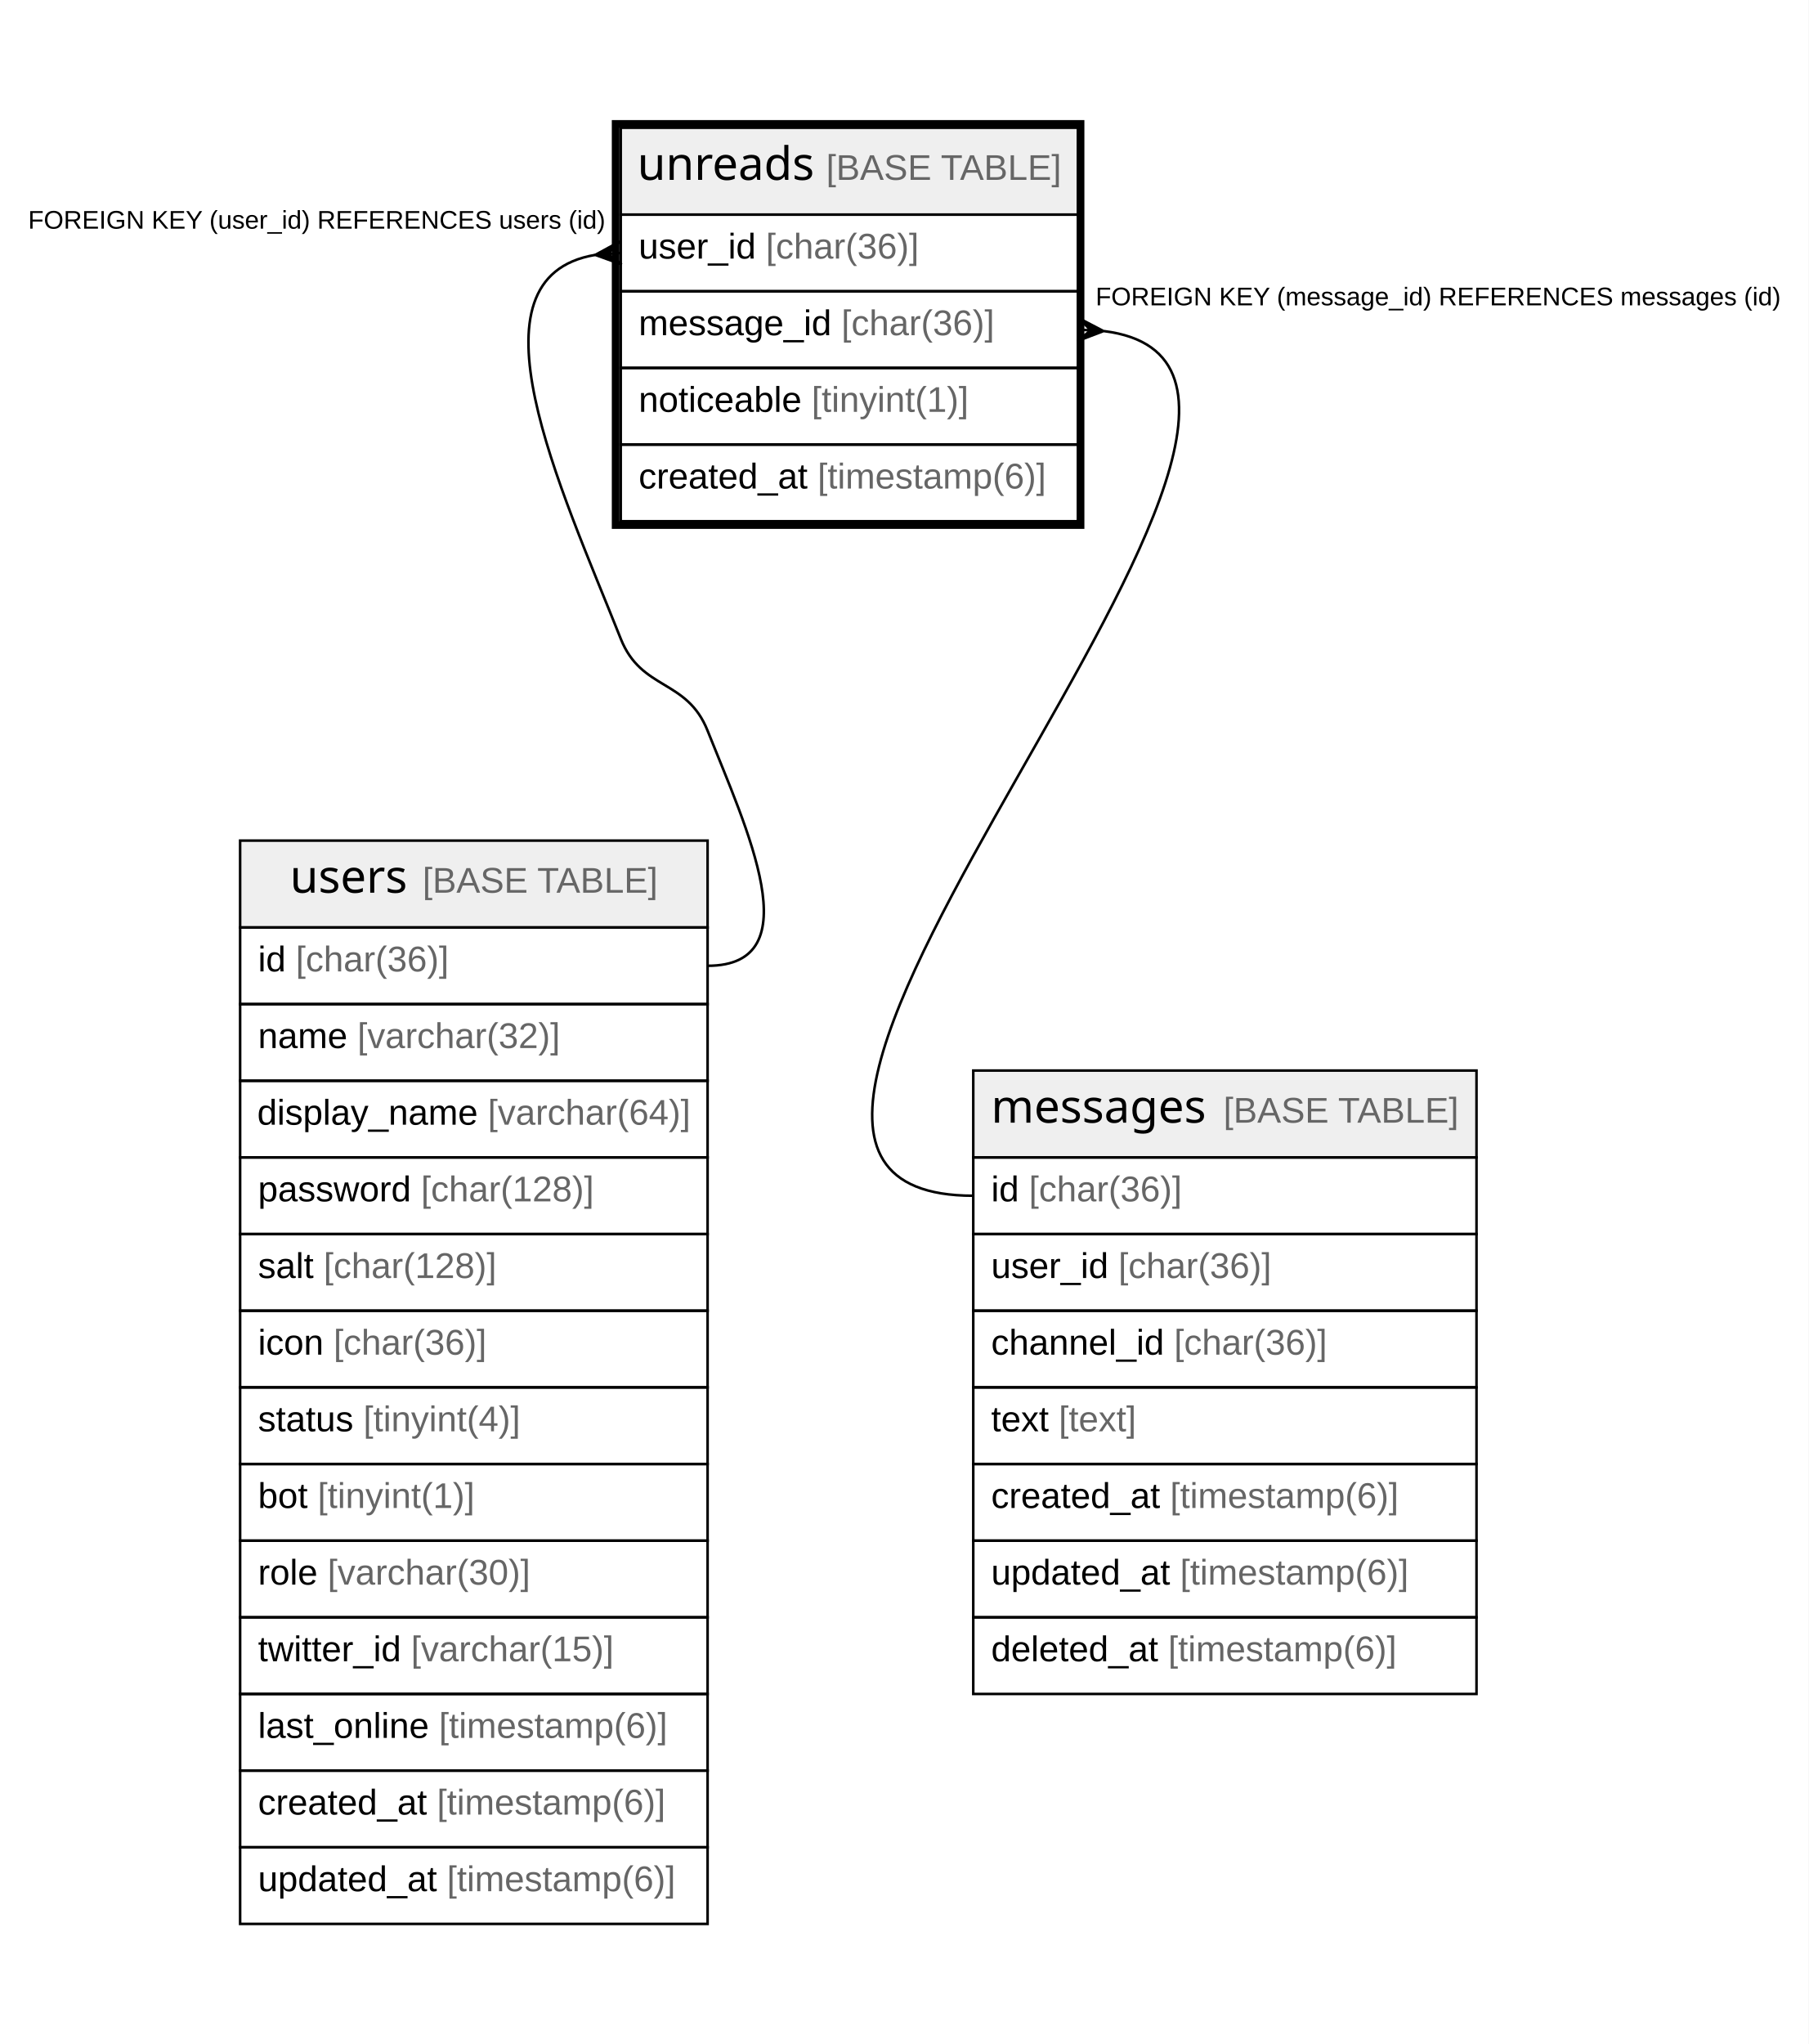
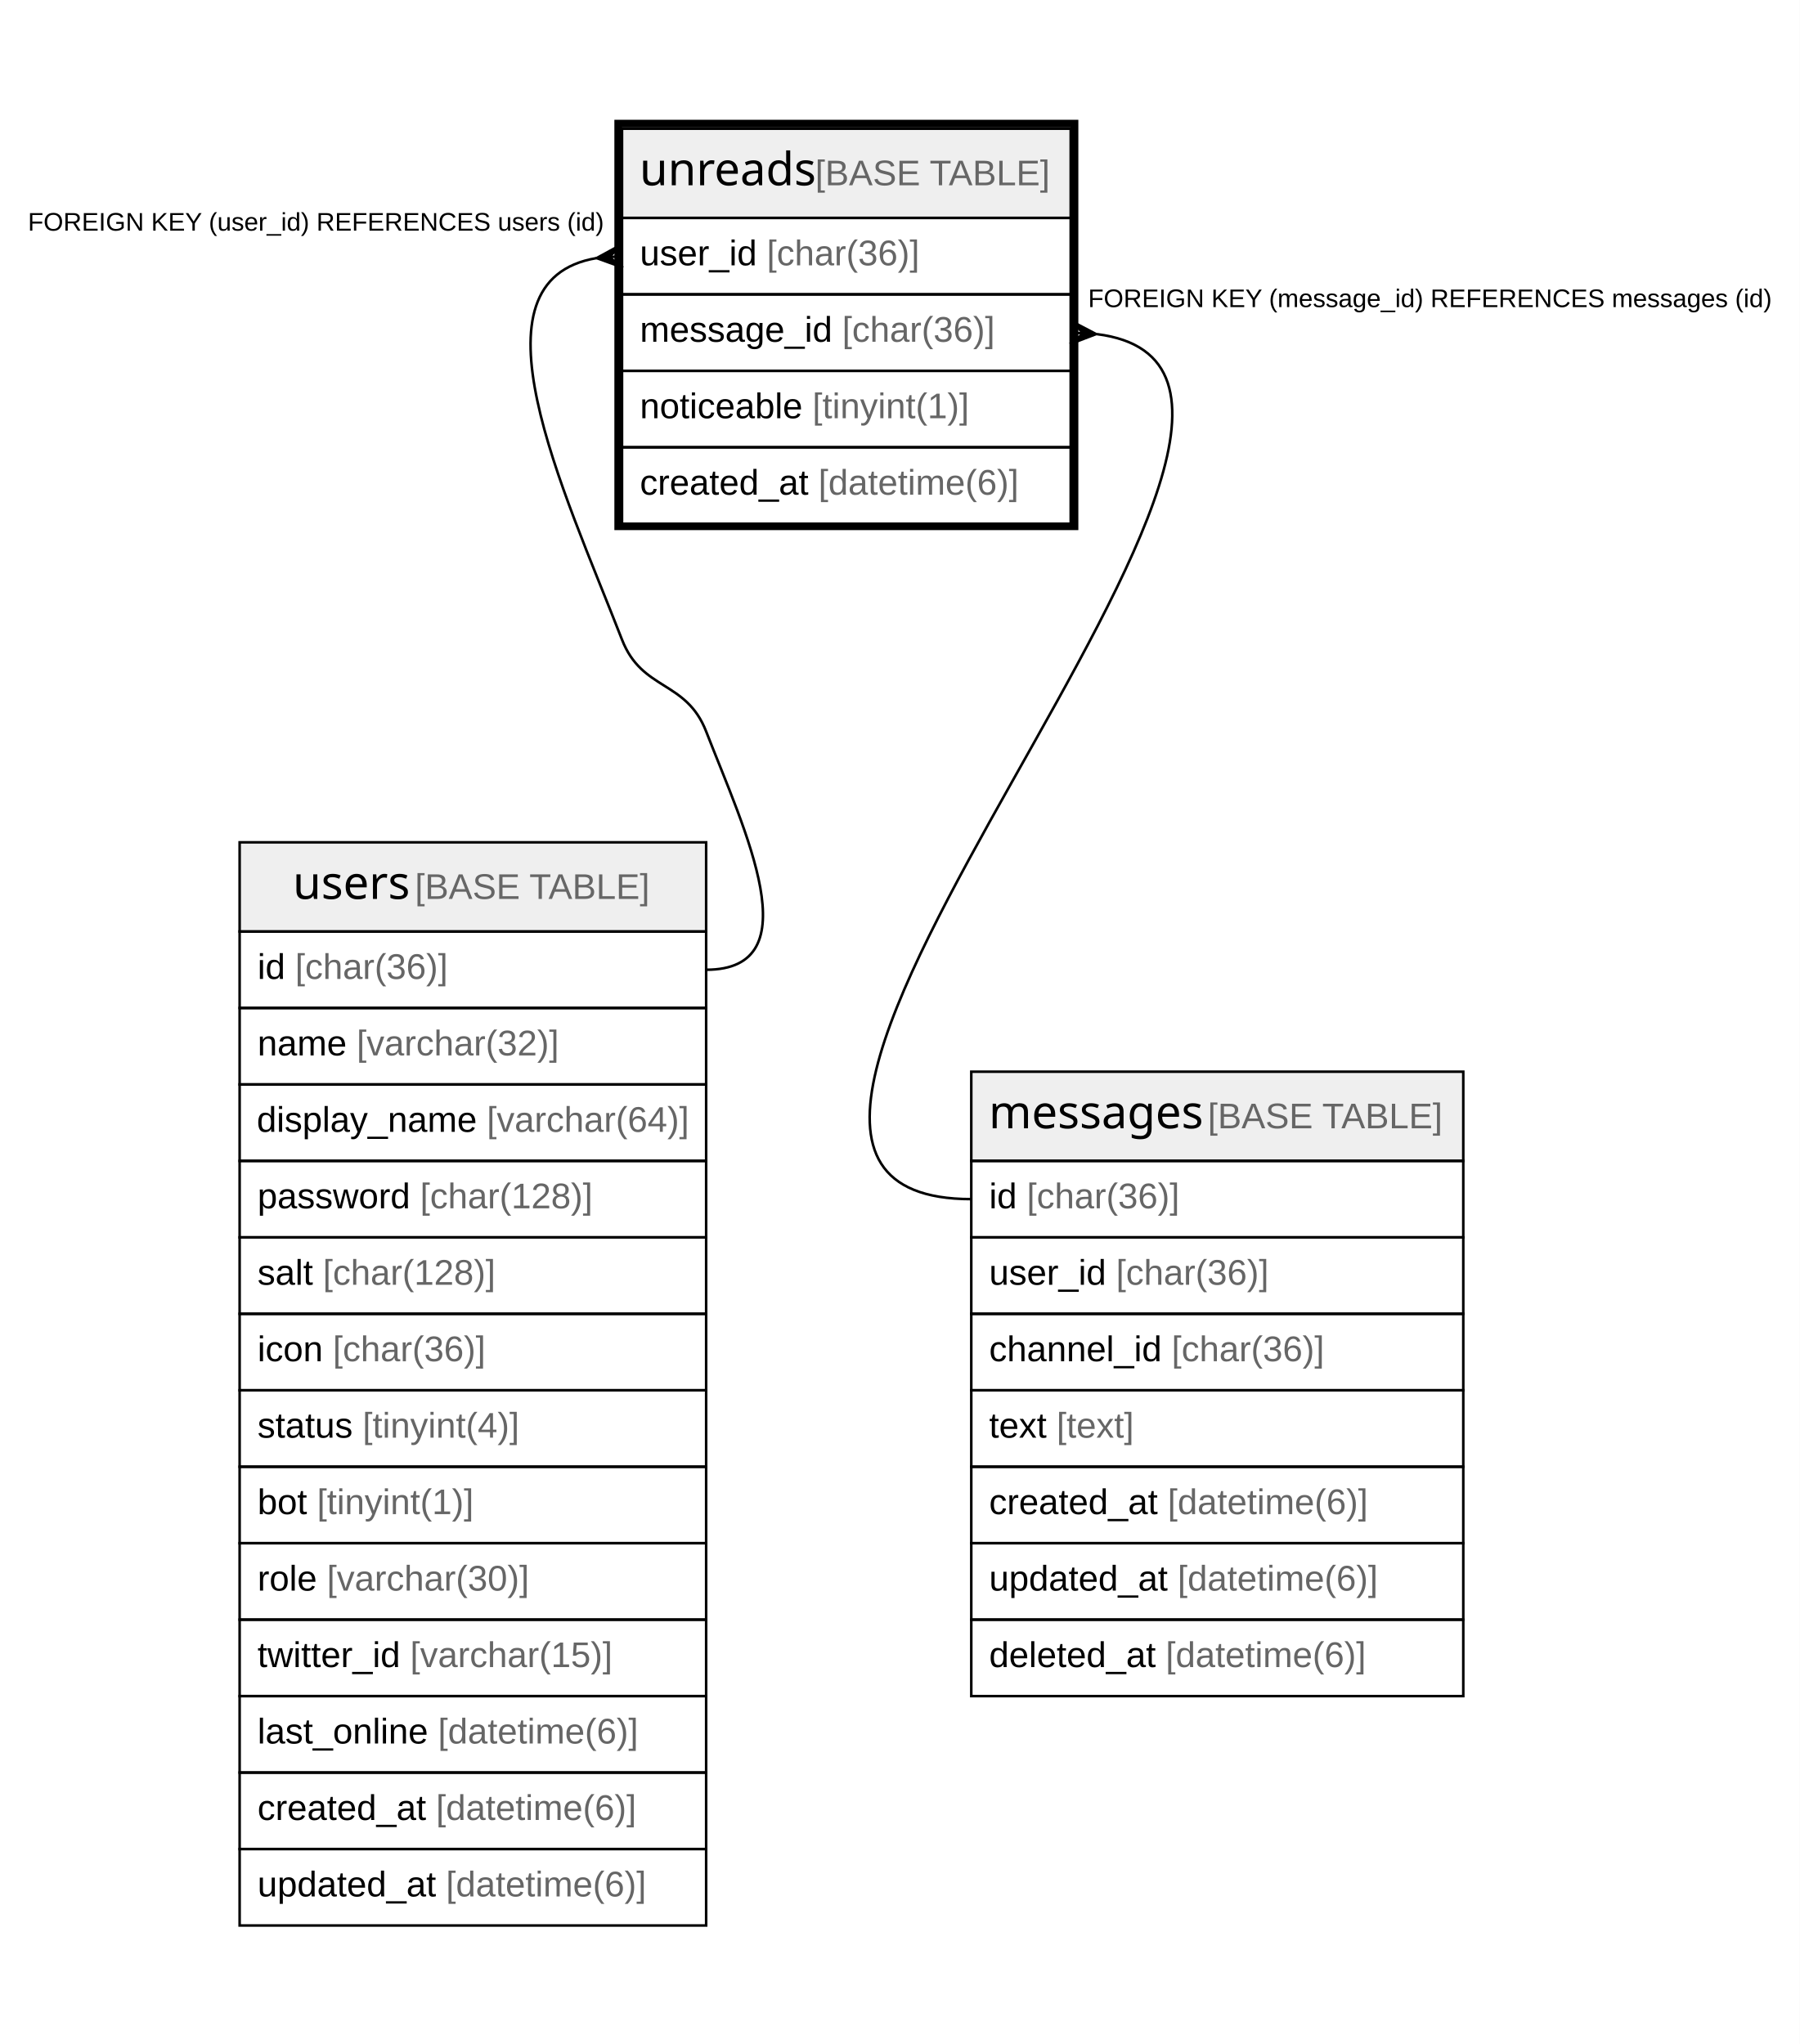
- <svg xmlns="http://www.w3.org/2000/svg" width="708pt" height="800pt" viewBox="0.00 0.00 708.00 800.00">
-   <g id="graph0" class="graph" transform="scale(1 1) rotate(0) translate(4 796)">
-     <polygon fill="#ffffff" stroke="transparent" points="-4,4 -4,-796 704,-796 704,4 -4,4" />
+ <svg xmlns="http://www.w3.org/2000/svg" width="706pt" height="802pt" viewBox="0.00 0.00 706.00 802.00">
+   <g id="graph0" class="graph" transform="scale(1 1) rotate(0) translate(4 798)">
+     <polygon fill="#ffffff" stroke="transparent" points="-4,4 -4,-798 702,-798 702,4 -4,4" />
    <g id="node1" class="node">
-       <polygon fill="#efefef" stroke="transparent" points="239,-712 239,-746 418,-746 418,-712 239,-712" />
-       <polygon fill="none" stroke="#000000" points="239,-712 239,-746 418,-746 418,-712 239,-712" />
-       <text text-anchor="start" x="245.504" y="-725.6" font-family="Arial Bold" font-size="18.00" fill="#000000">unreads</text>
-       <text text-anchor="start" x="315.526" y="-725.6" font-family="Arial" font-size="14.00" fill="#000000"> </text>
-       <text text-anchor="start" x="319.416" y="-725.6" font-family="Arial" font-size="14.00" fill="#666666">[BASE TABLE]</text>
-       <polygon fill="none" stroke="#000000" points="239,-682 239,-712 418,-712 418,-682 239,-682" />
-       <text text-anchor="start" x="246" y="-694.8" font-family="Arial" font-size="14.00" fill="#000000">user_id </text>
-       <text text-anchor="start" x="295.807" y="-694.8" font-family="Arial" font-size="14.00" fill="#666666">[char(36)]</text>
-       <polygon fill="none" stroke="#000000" points="239,-652 239,-682 418,-682 418,-652 239,-652" />
-       <text text-anchor="start" x="246" y="-664.8" font-family="Arial" font-size="14.00" fill="#000000">message_id </text>
-       <text text-anchor="start" x="325.379" y="-664.8" font-family="Arial" font-size="14.00" fill="#666666">[char(36)]</text>
-       <polygon fill="none" stroke="#000000" points="239,-622 239,-652 418,-652 418,-622 239,-622" />
-       <text text-anchor="start" x="246" y="-634.8" font-family="Arial" font-size="14.00" fill="#000000">noticeable </text>
-       <text text-anchor="start" x="313.717" y="-634.8" font-family="Arial" font-size="14.00" fill="#666666">[tinyint(1)]</text>
-       <polygon fill="none" stroke="#000000" points="239,-592 239,-622 418,-622 418,-592 239,-592" />
-       <text text-anchor="start" x="246" y="-604.8" font-family="Arial" font-size="14.00" fill="#000000">created_at </text>
-       <text text-anchor="start" x="316.048" y="-604.8" font-family="Arial" font-size="14.00" fill="#666666">[timestamp(6)]</text>
-       <polygon fill="none" stroke="#000000" stroke-width="3" points="237,-590.5 237,-747.5 419,-747.5 419,-590.5 237,-590.5" />
+       <polygon fill="#efefef" stroke="transparent" points="240,-712.5 240,-747.5 416,-747.5 416,-712.5 240,-712.5" />
+       <polygon fill="none" stroke="#000000" points="240,-712.5 240,-747.5 416,-747.5 416,-712.5 240,-712.5" />
+       <text text-anchor="start" x="246.862" y="-725.3" font-family="Arial Bold" font-size="18.00" fill="#000000">unreads</text>
+       <text text-anchor="start" x="311.885" y="-725.3" font-family="Arial" font-size="14.00" fill="#000000"> </text>
+       <text text-anchor="start" x="315.775" y="-725.3" font-family="Arial" font-size="14.00" fill="#666666">[BASE TABLE]</text>
+       <polygon fill="none" stroke="#000000" points="240,-682.5 240,-712.5 416,-712.5 416,-682.5 240,-682.5" />
+       <text text-anchor="start" x="247" y="-693.9" font-family="Arial" font-size="14.00" fill="#000000">user_id </text>
+       <text text-anchor="start" x="296.788" y="-693.9" font-family="Arial" font-size="14.00" fill="#666666">[char(36)]</text>
+       <polygon fill="none" stroke="#000000" points="240,-652.5 240,-682.5 416,-682.5 416,-652.5 240,-652.5" />
+       <text text-anchor="start" x="247" y="-663.9" font-family="Arial" font-size="14.00" fill="#000000">message_id </text>
+       <text text-anchor="start" x="326.353" y="-663.9" font-family="Arial" font-size="14.00" fill="#666666">[char(36)]</text>
+       <polygon fill="none" stroke="#000000" points="240,-622.5 240,-652.5 416,-652.5 416,-622.5 240,-622.5" />
+       <text text-anchor="start" x="247" y="-633.9" font-family="Arial" font-size="14.00" fill="#000000">noticeable </text>
+       <text text-anchor="start" x="314.69" y="-633.9" font-family="Arial" font-size="14.00" fill="#666666">[tinyint(1)]</text>
+       <polygon fill="none" stroke="#000000" points="240,-592.5 240,-622.5 416,-622.5 416,-592.5 240,-592.5" />
+       <text text-anchor="start" x="247" y="-603.9" font-family="Arial" font-size="14.00" fill="#000000">created_at </text>
+       <text text-anchor="start" x="317.028" y="-603.9" font-family="Arial" font-size="14.00" fill="#666666">[datetime(6)]</text>
+       <polygon fill="none" stroke="#000000" stroke-width="3" points="238.5,-591.5 238.5,-749.5 417.5,-749.5 417.5,-591.5 238.5,-591.5" />
    </g>
    <g id="node2" class="node">
-       <polygon fill="#efefef" stroke="transparent" points="90,-433 90,-467 273,-467 273,-433 90,-433" />
-       <polygon fill="none" stroke="#000000" points="90,-433 90,-467 273,-467 273,-433 90,-433" />
-       <text text-anchor="start" x="109.499" y="-446.6" font-family="Arial Bold" font-size="18.00" fill="#000000">users</text>
-       <text text-anchor="start" x="157.531" y="-446.6" font-family="Arial" font-size="14.00" fill="#000000"> </text>
-       <text text-anchor="start" x="161.421" y="-446.6" font-family="Arial" font-size="14.00" fill="#666666">[BASE TABLE]</text>
-       <polygon fill="none" stroke="#000000" points="90,-403 90,-433 273,-433 273,-403 90,-403" />
-       <text text-anchor="start" x="97" y="-415.8" font-family="Arial" font-size="14.00" fill="#000000">id </text>
-       <text text-anchor="start" x="111.786" y="-415.8" font-family="Arial" font-size="14.00" fill="#666666">[char(36)]</text>
-       <polygon fill="none" stroke="#000000" points="90,-373 90,-403 273,-403 273,-373 90,-373" />
-       <text text-anchor="start" x="97" y="-385.8" font-family="Arial" font-size="14.00" fill="#000000">name </text>
-       <text text-anchor="start" x="135.91" y="-385.8" font-family="Arial" font-size="14.00" fill="#666666">[varchar(32)]</text>
-       <polygon fill="none" stroke="#000000" points="90,-343 90,-373 273,-373 273,-343 90,-343" />
-       <text text-anchor="start" x="96.683" y="-355.8" font-family="Arial" font-size="14.00" fill="#000000">display_name </text>
-       <text text-anchor="start" x="186.958" y="-355.8" font-family="Arial" font-size="14.00" fill="#666666">[varchar(64)]</text>
-       <polygon fill="none" stroke="#000000" points="90,-313 90,-343 273,-343 273,-313 90,-313" />
-       <text text-anchor="start" x="97" y="-325.8" font-family="Arial" font-size="14.00" fill="#000000">password </text>
-       <text text-anchor="start" x="160.807" y="-325.8" font-family="Arial" font-size="14.00" fill="#666666">[char(128)]</text>
-       <polygon fill="none" stroke="#000000" points="90,-283 90,-313 273,-313 273,-283 90,-283" />
-       <text text-anchor="start" x="97" y="-295.8" font-family="Arial" font-size="14.00" fill="#000000">salt </text>
-       <text text-anchor="start" x="122.676" y="-295.8" font-family="Arial" font-size="14.00" fill="#666666">[char(128)]</text>
-       <polygon fill="none" stroke="#000000" points="90,-253 90,-283 273,-283 273,-253 90,-253" />
-       <text text-anchor="start" x="97" y="-265.8" font-family="Arial" font-size="14.00" fill="#000000">icon </text>
-       <text text-anchor="start" x="126.572" y="-265.8" font-family="Arial" font-size="14.00" fill="#666666">[char(36)]</text>
-       <polygon fill="none" stroke="#000000" points="90,-223 90,-253 273,-253 273,-223 90,-223" />
-       <text text-anchor="start" x="97" y="-235.8" font-family="Arial" font-size="14.00" fill="#000000">status </text>
-       <text text-anchor="start" x="138.241" y="-235.8" font-family="Arial" font-size="14.00" fill="#666666">[tinyint(4)]</text>
-       <polygon fill="none" stroke="#000000" points="90,-193 90,-223 273,-223 273,-193 90,-193" />
-       <text text-anchor="start" x="97" y="-205.8" font-family="Arial" font-size="14.00" fill="#000000">bot </text>
-       <text text-anchor="start" x="120.352" y="-205.8" font-family="Arial" font-size="14.00" fill="#666666">[tinyint(1)]</text>
-       <polygon fill="none" stroke="#000000" points="90,-163 90,-193 273,-193 273,-163 90,-163" />
-       <text text-anchor="start" x="97" y="-175.8" font-family="Arial" font-size="14.00" fill="#000000">role </text>
-       <text text-anchor="start" x="124.234" y="-175.8" font-family="Arial" font-size="14.00" fill="#666666">[varchar(30)]</text>
-       <polygon fill="none" stroke="#000000" points="90,-133 90,-163 273,-163 273,-133 90,-133" />
-       <text text-anchor="start" x="97" y="-145.8" font-family="Arial" font-size="14.00" fill="#000000">twitter_id </text>
-       <text text-anchor="start" x="156.91" y="-145.8" font-family="Arial" font-size="14.00" fill="#666666">[varchar(15)]</text>
-       <polygon fill="none" stroke="#000000" points="90,-103 90,-133 273,-133 273,-103 90,-103" />
-       <text text-anchor="start" x="97" y="-115.8" font-family="Arial" font-size="14.00" fill="#000000">last_online </text>
-       <text text-anchor="start" x="167.827" y="-115.8" font-family="Arial" font-size="14.00" fill="#666666">[timestamp(6)]</text>
-       <polygon fill="none" stroke="#000000" points="90,-73 90,-103 273,-103 273,-73 90,-73" />
-       <text text-anchor="start" x="97" y="-85.8" font-family="Arial" font-size="14.00" fill="#000000">created_at </text>
-       <text text-anchor="start" x="167.048" y="-85.8" font-family="Arial" font-size="14.00" fill="#666666">[timestamp(6)]</text>
-       <polygon fill="none" stroke="#000000" points="90,-43 90,-73 273,-73 273,-43 90,-43" />
-       <text text-anchor="start" x="97" y="-55.8" font-family="Arial" font-size="14.00" fill="#000000">updated_at </text>
-       <text text-anchor="start" x="170.958" y="-55.8" font-family="Arial" font-size="14.00" fill="#666666">[timestamp(6)]</text>
+       <polygon fill="#efefef" stroke="transparent" points="90,-432.5 90,-467.5 273,-467.5 273,-432.5 90,-432.5" />
+       <polygon fill="none" stroke="#000000" points="90,-432.5 90,-467.5 273,-467.5 273,-432.5 90,-432.5" />
+       <text text-anchor="start" x="110.871" y="-445.3" font-family="Arial Bold" font-size="18.00" fill="#000000">users</text>
+       <text text-anchor="start" x="154.875" y="-445.3" font-family="Arial" font-size="14.00" fill="#000000"> </text>
+       <text text-anchor="start" x="158.766" y="-445.3" font-family="Arial" font-size="14.00" fill="#666666">[BASE TABLE]</text>
+       <polygon fill="none" stroke="#000000" points="90,-402.5 90,-432.5 273,-432.5 273,-402.5 90,-402.5" />
+       <text text-anchor="start" x="97" y="-413.9" font-family="Arial" font-size="14.00" fill="#000000">id </text>
+       <text text-anchor="start" x="111.78" y="-413.9" font-family="Arial" font-size="14.00" fill="#666666">[char(36)]</text>
+       <polygon fill="none" stroke="#000000" points="90,-372.5 90,-402.5 273,-402.5 273,-372.5 90,-372.5" />
+       <text text-anchor="start" x="97" y="-383.9" font-family="Arial" font-size="14.00" fill="#000000">name </text>
+       <text text-anchor="start" x="135.899" y="-383.9" font-family="Arial" font-size="14.00" fill="#666666">[varchar(32)]</text>
+       <polygon fill="none" stroke="#000000" points="90,-342.5 90,-372.5 273,-372.5 273,-342.5 90,-342.5" />
+       <text text-anchor="start" x="96.71" y="-353.9" font-family="Arial" font-size="14.00" fill="#000000">display_name </text>
+       <text text-anchor="start" x="186.953" y="-353.9" font-family="Arial" font-size="14.00" fill="#666666">[varchar(64)]</text>
+       <polygon fill="none" stroke="#000000" points="90,-312.5 90,-342.5 273,-342.5 273,-312.5 90,-312.5" />
+       <text text-anchor="start" x="97" y="-323.9" font-family="Arial" font-size="14.00" fill="#000000">password </text>
+       <text text-anchor="start" x="160.788" y="-323.9" font-family="Arial" font-size="14.00" fill="#666666">[char(128)]</text>
+       <polygon fill="none" stroke="#000000" points="90,-282.5 90,-312.5 273,-312.5 273,-282.5 90,-282.5" />
+       <text text-anchor="start" x="97" y="-293.9" font-family="Arial" font-size="14.00" fill="#000000">salt </text>
+       <text text-anchor="start" x="122.67" y="-293.9" font-family="Arial" font-size="14.00" fill="#666666">[char(128)]</text>
+       <polygon fill="none" stroke="#000000" points="90,-252.5 90,-282.5 273,-282.5 273,-252.5 90,-252.5" />
+       <text text-anchor="start" x="97" y="-263.9" font-family="Arial" font-size="14.00" fill="#000000">icon </text>
+       <text text-anchor="start" x="126.562" y="-263.9" font-family="Arial" font-size="14.00" fill="#666666">[char(36)]</text>
+       <polygon fill="none" stroke="#000000" points="90,-222.5 90,-252.5 273,-252.5 273,-222.5 90,-222.5" />
+       <text text-anchor="start" x="97" y="-233.9" font-family="Arial" font-size="14.00" fill="#000000">status </text>
+       <text text-anchor="start" x="138.237" y="-233.9" font-family="Arial" font-size="14.00" fill="#666666">[tinyint(4)]</text>
+       <polygon fill="none" stroke="#000000" points="90,-192.5 90,-222.5 273,-222.5 273,-192.5 90,-192.5" />
+       <text text-anchor="start" x="97" y="-203.9" font-family="Arial" font-size="14.00" fill="#000000">bot </text>
+       <text text-anchor="start" x="120.346" y="-203.9" font-family="Arial" font-size="14.00" fill="#666666">[tinyint(1)]</text>
+       <polygon fill="none" stroke="#000000" points="90,-162.5 90,-192.5 273,-192.5 273,-162.5 90,-162.5" />
+       <text text-anchor="start" x="97" y="-173.9" font-family="Arial" font-size="14.00" fill="#000000">role </text>
+       <text text-anchor="start" x="124.223" y="-173.9" font-family="Arial" font-size="14.00" fill="#666666">[varchar(30)]</text>
+       <polygon fill="none" stroke="#000000" points="90,-132.5 90,-162.5 273,-162.5 273,-132.5 90,-132.5" />
+       <text text-anchor="start" x="97" y="-143.9" font-family="Arial" font-size="14.00" fill="#000000">twitter_id </text>
+       <text text-anchor="start" x="156.891" y="-143.9" font-family="Arial" font-size="14.00" fill="#666666">[varchar(15)]</text>
+       <polygon fill="none" stroke="#000000" points="90,-102.5 90,-132.5 273,-132.5 273,-102.5 90,-102.5" />
+       <text text-anchor="start" x="97" y="-113.9" font-family="Arial" font-size="14.00" fill="#000000">last_online </text>
+       <text text-anchor="start" x="167.797" y="-113.9" font-family="Arial" font-size="14.00" fill="#666666">[datetime(6)]</text>
+       <polygon fill="none" stroke="#000000" points="90,-72.5 90,-102.5 273,-102.5 273,-72.5 90,-72.5" />
+       <text text-anchor="start" x="97" y="-83.9" font-family="Arial" font-size="14.00" fill="#000000">created_at </text>
+       <text text-anchor="start" x="167.028" y="-83.9" font-family="Arial" font-size="14.00" fill="#666666">[datetime(6)]</text>
+       <polygon fill="none" stroke="#000000" points="90,-42.5 90,-72.5 273,-72.5 273,-42.5 90,-42.5" />
+       <text text-anchor="start" x="97" y="-53.9" font-family="Arial" font-size="14.00" fill="#000000">updated_at </text>
+       <text text-anchor="start" x="170.933" y="-53.9" font-family="Arial" font-size="14.00" fill="#666666">[datetime(6)]</text>
    </g>
    <g id="edge1" class="edge">
-       <path fill="none" stroke="#000000" d="M228.951,-696.223C176.465,-687.384 215.562,-604.953 239,-546 247.131,-525.549 264.869,-530.451 273,-510 288.106,-472.004 313.889,-418 273,-418" />
-       <polygon fill="#000000" stroke="#000000" points="229.03,-696.23 238.653,-701.487 234.015,-696.615 239,-697 239,-697 239,-697 234.015,-696.615 239.347,-692.513 229.03,-696.23 229.03,-696.23" />
-       <text text-anchor="start" x="7.012" y="-706.5" font-family="Arial" font-size="10.00" fill="#000000">FOREIGN KEY (user_id) REFERENCES users (id)</text>
+       <path fill="none" stroke="#000000" d="M229.988,-696.728C177.72,-687.935 217.077,-605.93 240,-547 247.869,-526.771 265.131,-531.229 273,-511 288.065,-472.271 314.556,-417.5 273,-417.5" />
+       <polygon fill="#000000" stroke="#000000" points="230.03,-696.731 239.654,-701.987 235.015,-697.115 240,-697.5 240,-697.5 240,-697.5 235.015,-697.115 240.346,-693.013 230.03,-696.731 230.03,-696.731" />
+       <text text-anchor="start" x="6.945" y="-707.5" font-family="Arial" font-size="10.00" fill="#000000">FOREIGN KEY (user_id) REFERENCES users (id)</text>
    </g>
    <g id="node3" class="node">
-       <polygon fill="#efefef" stroke="transparent" points="377,-343 377,-377 574,-377 574,-343 377,-343" />
-       <polygon fill="none" stroke="#000000" points="377,-343 377,-377 574,-377 574,-343 377,-343" />
-       <text text-anchor="start" x="383.983" y="-356.6" font-family="Arial Bold" font-size="18.00" fill="#000000">messages</text>
-       <text text-anchor="start" x="471.047" y="-356.6" font-family="Arial" font-size="14.00" fill="#000000"> </text>
-       <text text-anchor="start" x="474.937" y="-356.6" font-family="Arial" font-size="14.00" fill="#666666">[BASE TABLE]</text>
-       <polygon fill="none" stroke="#000000" points="377,-313 377,-343 574,-343 574,-313 377,-313" />
-       <text text-anchor="start" x="384" y="-325.8" font-family="Arial" font-size="14.00" fill="#000000">id </text>
-       <text text-anchor="start" x="398.786" y="-325.8" font-family="Arial" font-size="14.00" fill="#666666">[char(36)]</text>
-       <polygon fill="none" stroke="#000000" points="377,-283 377,-313 574,-313 574,-283 377,-283" />
-       <text text-anchor="start" x="384" y="-295.8" font-family="Arial" font-size="14.00" fill="#000000">user_id </text>
-       <text text-anchor="start" x="433.807" y="-295.8" font-family="Arial" font-size="14.00" fill="#666666">[char(36)]</text>
-       <polygon fill="none" stroke="#000000" points="377,-253 377,-283 574,-283 574,-253 377,-253" />
-       <text text-anchor="start" x="384" y="-265.8" font-family="Arial" font-size="14.00" fill="#000000">channel_id </text>
-       <text text-anchor="start" x="455.613" y="-265.8" font-family="Arial" font-size="14.00" fill="#666666">[char(36)]</text>
-       <polygon fill="none" stroke="#000000" points="377,-223 377,-253 574,-253 574,-223 377,-223" />
-       <text text-anchor="start" x="384" y="-235.8" font-family="Arial" font-size="14.00" fill="#000000">text </text>
-       <text text-anchor="start" x="410.455" y="-235.8" font-family="Arial" font-size="14.00" fill="#666666">[text]</text>
-       <polygon fill="none" stroke="#000000" points="377,-193 377,-223 574,-223 574,-193 377,-193" />
-       <text text-anchor="start" x="384" y="-205.8" font-family="Arial" font-size="14.00" fill="#000000">created_at </text>
-       <text text-anchor="start" x="454.048" y="-205.8" font-family="Arial" font-size="14.00" fill="#666666">[timestamp(6)]</text>
-       <polygon fill="none" stroke="#000000" points="377,-163 377,-193 574,-193 574,-163 377,-163" />
-       <text text-anchor="start" x="384" y="-175.8" font-family="Arial" font-size="14.00" fill="#000000">updated_at </text>
-       <text text-anchor="start" x="457.958" y="-175.8" font-family="Arial" font-size="14.00" fill="#666666">[timestamp(6)]</text>
-       <polygon fill="none" stroke="#000000" points="377,-133 377,-163 574,-163 574,-133 377,-133" />
-       <text text-anchor="start" x="384" y="-145.8" font-family="Arial" font-size="14.00" fill="#000000">deleted_at </text>
-       <text text-anchor="start" x="453.282" y="-145.8" font-family="Arial" font-size="14.00" fill="#666666">[timestamp(6)]</text>
+       <polygon fill="#efefef" stroke="transparent" points="377,-342.5 377,-377.5 570,-377.5 570,-342.5 377,-342.5" />
+       <polygon fill="none" stroke="#000000" points="377,-342.5 377,-377.5 570,-377.5 570,-342.5 377,-342.5" />
+       <text text-anchor="start" x="383.865" y="-355.3" font-family="Arial Bold" font-size="18.00" fill="#000000">messages</text>
+       <text text-anchor="start" x="465.882" y="-355.3" font-family="Arial" font-size="14.00" fill="#000000"> </text>
+       <text text-anchor="start" x="469.772" y="-355.3" font-family="Arial" font-size="14.00" fill="#666666">[BASE TABLE]</text>
+       <polygon fill="none" stroke="#000000" points="377,-312.5 377,-342.5 570,-342.5 570,-312.5 377,-312.5" />
+       <text text-anchor="start" x="384" y="-323.9" font-family="Arial" font-size="14.00" fill="#000000">id </text>
+       <text text-anchor="start" x="398.78" y="-323.9" font-family="Arial" font-size="14.00" fill="#666666">[char(36)]</text>
+       <polygon fill="none" stroke="#000000" points="377,-282.5 377,-312.5 570,-312.5 570,-282.5 377,-282.5" />
+       <text text-anchor="start" x="384" y="-293.9" font-family="Arial" font-size="14.00" fill="#000000">user_id </text>
+       <text text-anchor="start" x="433.788" y="-293.9" font-family="Arial" font-size="14.00" fill="#666666">[char(36)]</text>
+       <polygon fill="none" stroke="#000000" points="377,-252.5 377,-282.5 570,-282.5 570,-252.5 377,-252.5" />
+       <text text-anchor="start" x="384" y="-263.9" font-family="Arial" font-size="14.00" fill="#000000">channel_id </text>
+       <text text-anchor="start" x="455.582" y="-263.9" font-family="Arial" font-size="14.00" fill="#666666">[char(36)]</text>
+       <polygon fill="none" stroke="#000000" points="377,-222.5 377,-252.5 570,-252.5 570,-222.5 377,-222.5" />
+       <text text-anchor="start" x="384" y="-233.9" font-family="Arial" font-size="14.00" fill="#000000">text </text>
+       <text text-anchor="start" x="410.454" y="-233.9" font-family="Arial" font-size="14.00" fill="#666666">[text]</text>
+       <polygon fill="none" stroke="#000000" points="377,-192.5 377,-222.5 570,-222.5 570,-192.5 377,-192.5" />
+       <text text-anchor="start" x="384" y="-203.9" font-family="Arial" font-size="14.00" fill="#000000">created_at </text>
+       <text text-anchor="start" x="454.028" y="-203.9" font-family="Arial" font-size="14.00" fill="#666666">[datetime(6)]</text>
+       <polygon fill="none" stroke="#000000" points="377,-162.5 377,-192.5 570,-192.5 570,-162.5 377,-162.5" />
+       <text text-anchor="start" x="384" y="-173.9" font-family="Arial" font-size="14.00" fill="#000000">updated_at </text>
+       <text text-anchor="start" x="457.933" y="-173.9" font-family="Arial" font-size="14.00" fill="#666666">[datetime(6)]</text>
+       <polygon fill="none" stroke="#000000" points="377,-132.5 377,-162.5 570,-162.5 570,-132.5 377,-132.5" />
+       <text text-anchor="start" x="384" y="-143.9" font-family="Arial" font-size="14.00" fill="#000000">deleted_at </text>
+       <text text-anchor="start" x="453.257" y="-143.9" font-family="Arial" font-size="14.00" fill="#666666">[datetime(6)]</text>
    </g>
    <g id="edge2" class="edge">
-       <path fill="none" stroke="#000000" d="M428.243,-666.404C553.238,-650.649 228.941,-328 377,-328" />
-       <polygon fill="#000000" stroke="#000000" points="427.983,-666.419 417.738,-662.508 422.991,-666.709 418,-667 418,-667 418,-667 422.991,-666.709 418.262,-671.492 427.983,-666.419 427.983,-666.419" />
-       <text text-anchor="start" x="424.889" y="-676.5" font-family="Arial" font-size="10.00" fill="#000000">FOREIGN KEY (message_id) REFERENCES messages (id)</text>
+       <path fill="none" stroke="#000000" d="M426.269,-666.902C551.639,-651.101 228.611,-327.5 377,-327.5" />
+       <polygon fill="#000000" stroke="#000000" points="425.983,-666.918 415.738,-663.008 420.991,-667.209 416,-667.5 416,-667.5 416,-667.5 420.991,-667.209 416.262,-671.992 425.983,-666.918 425.983,-666.918" />
+       <text text-anchor="start" x="422.827" y="-677.5" font-family="Arial" font-size="10.00" fill="#000000">FOREIGN KEY (message_id) REFERENCES messages (id)</text>
    </g>
  </g>
</svg>
